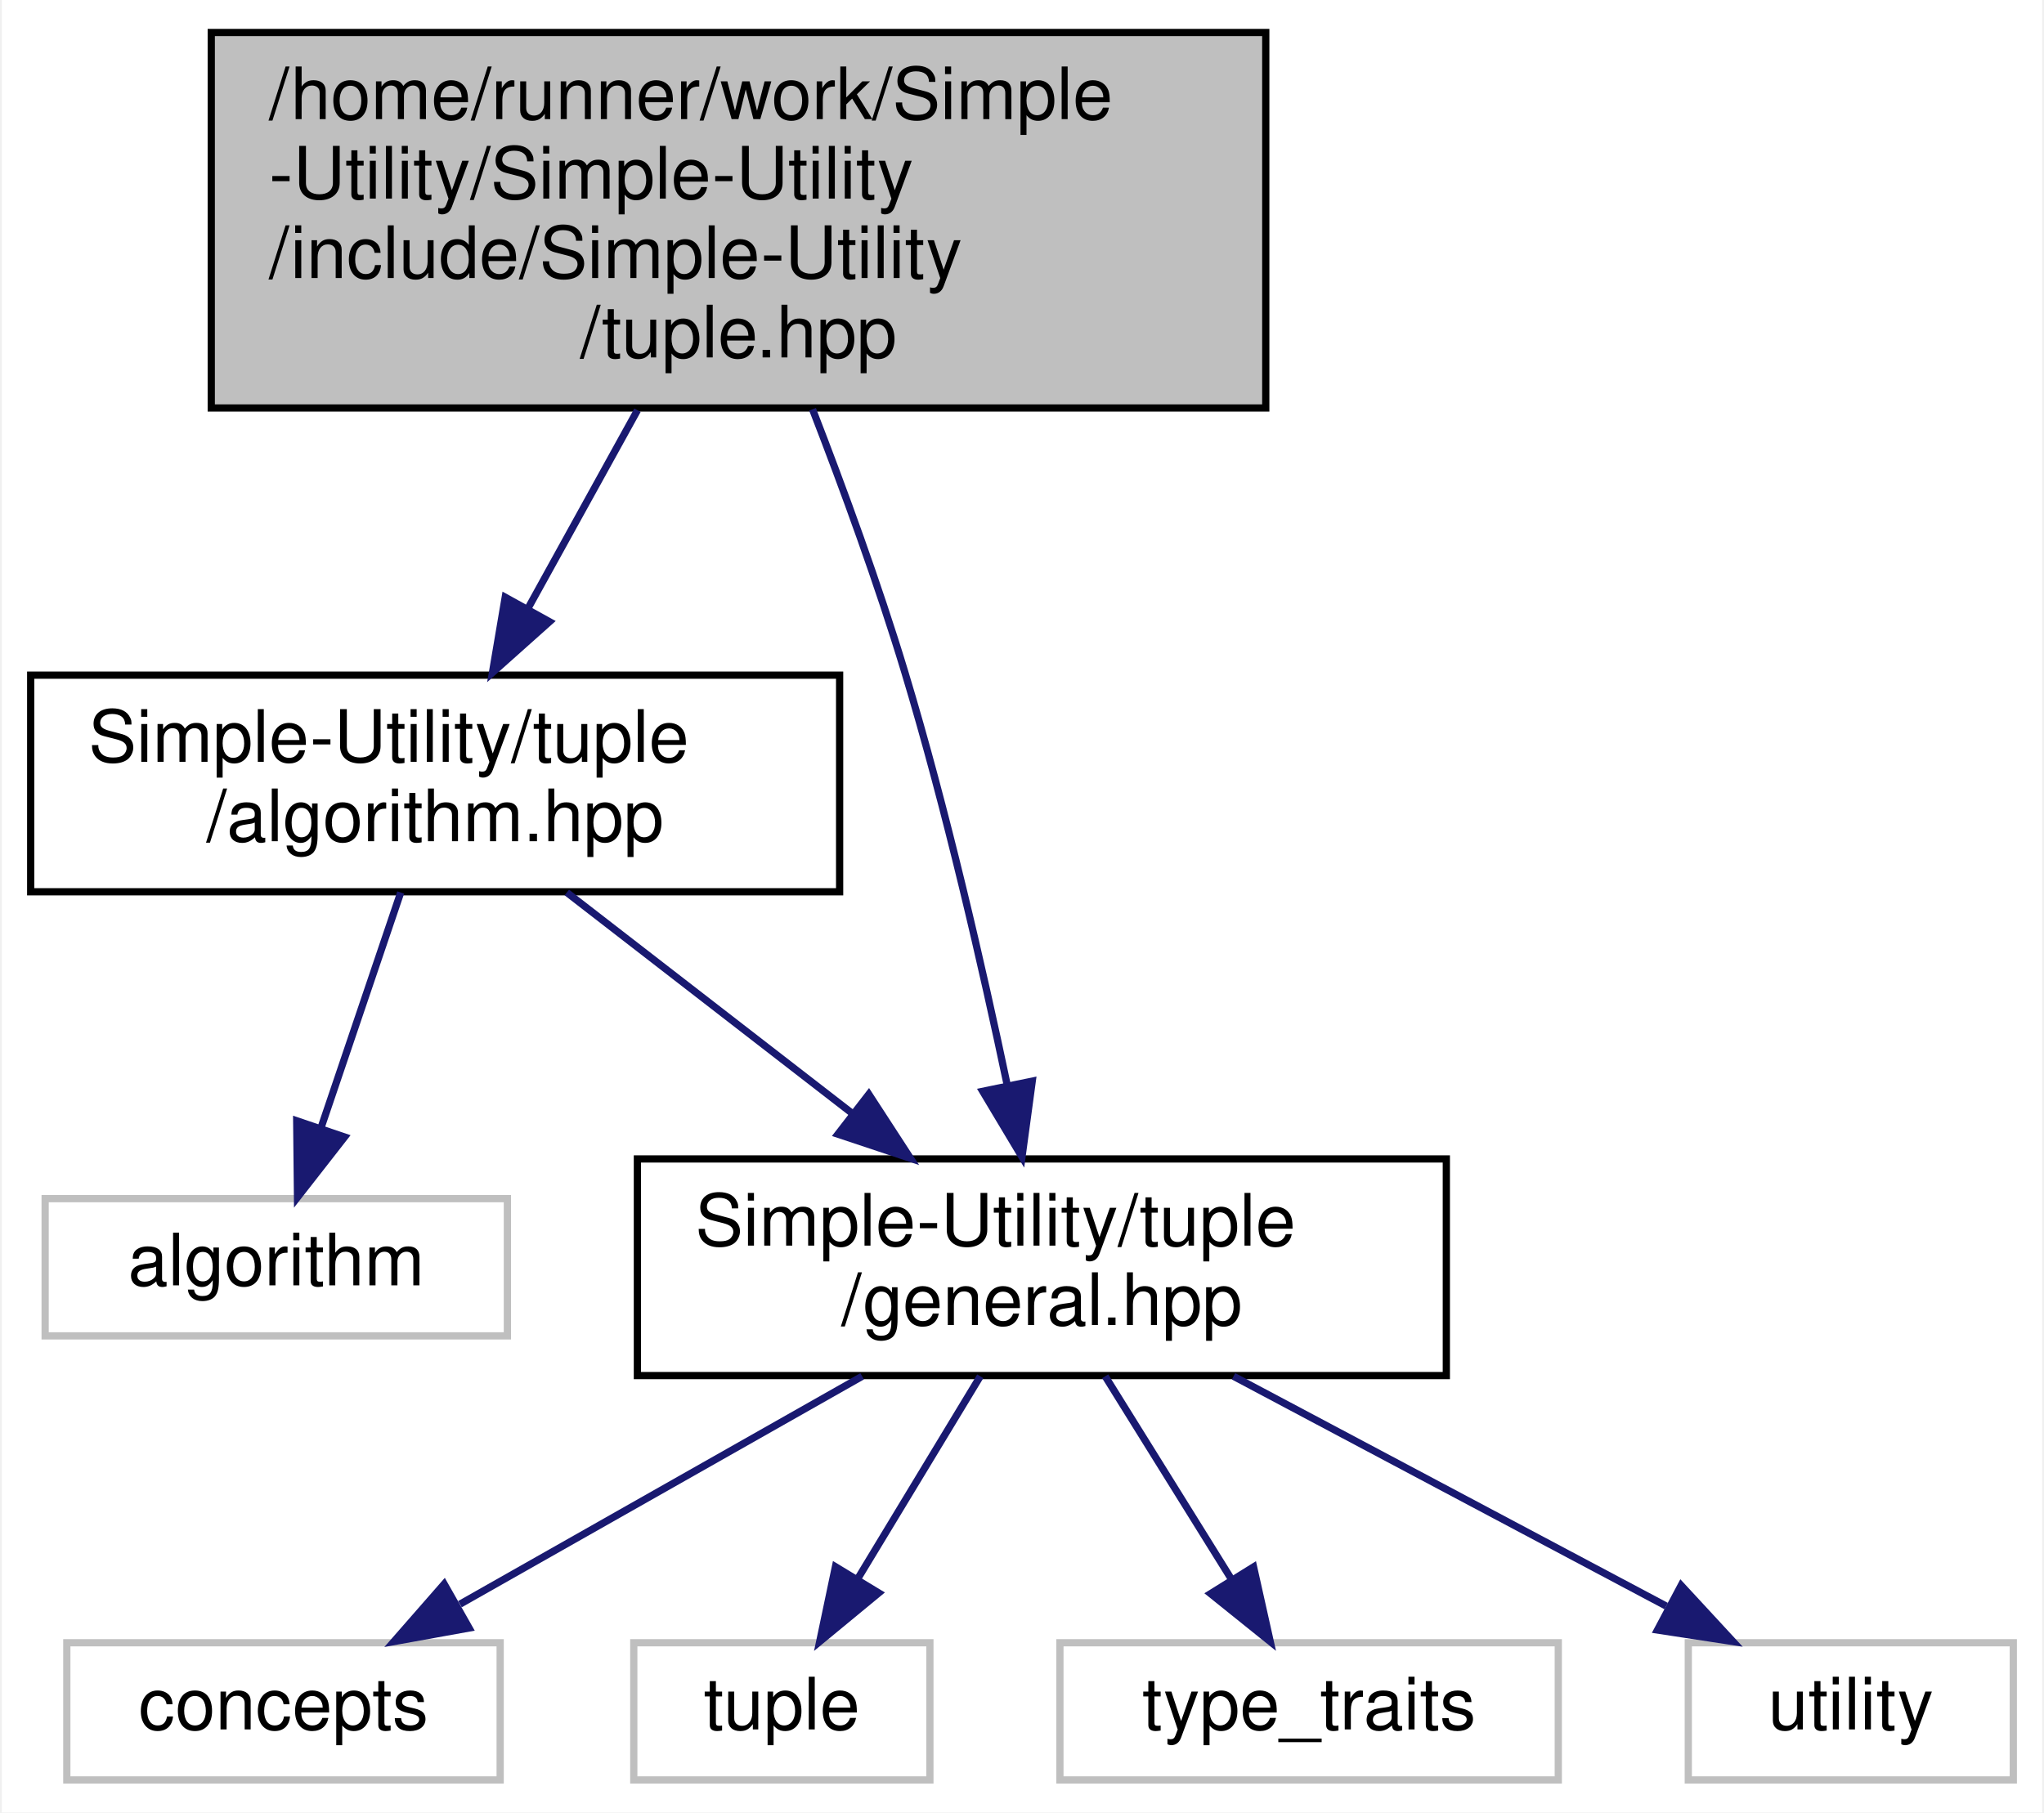
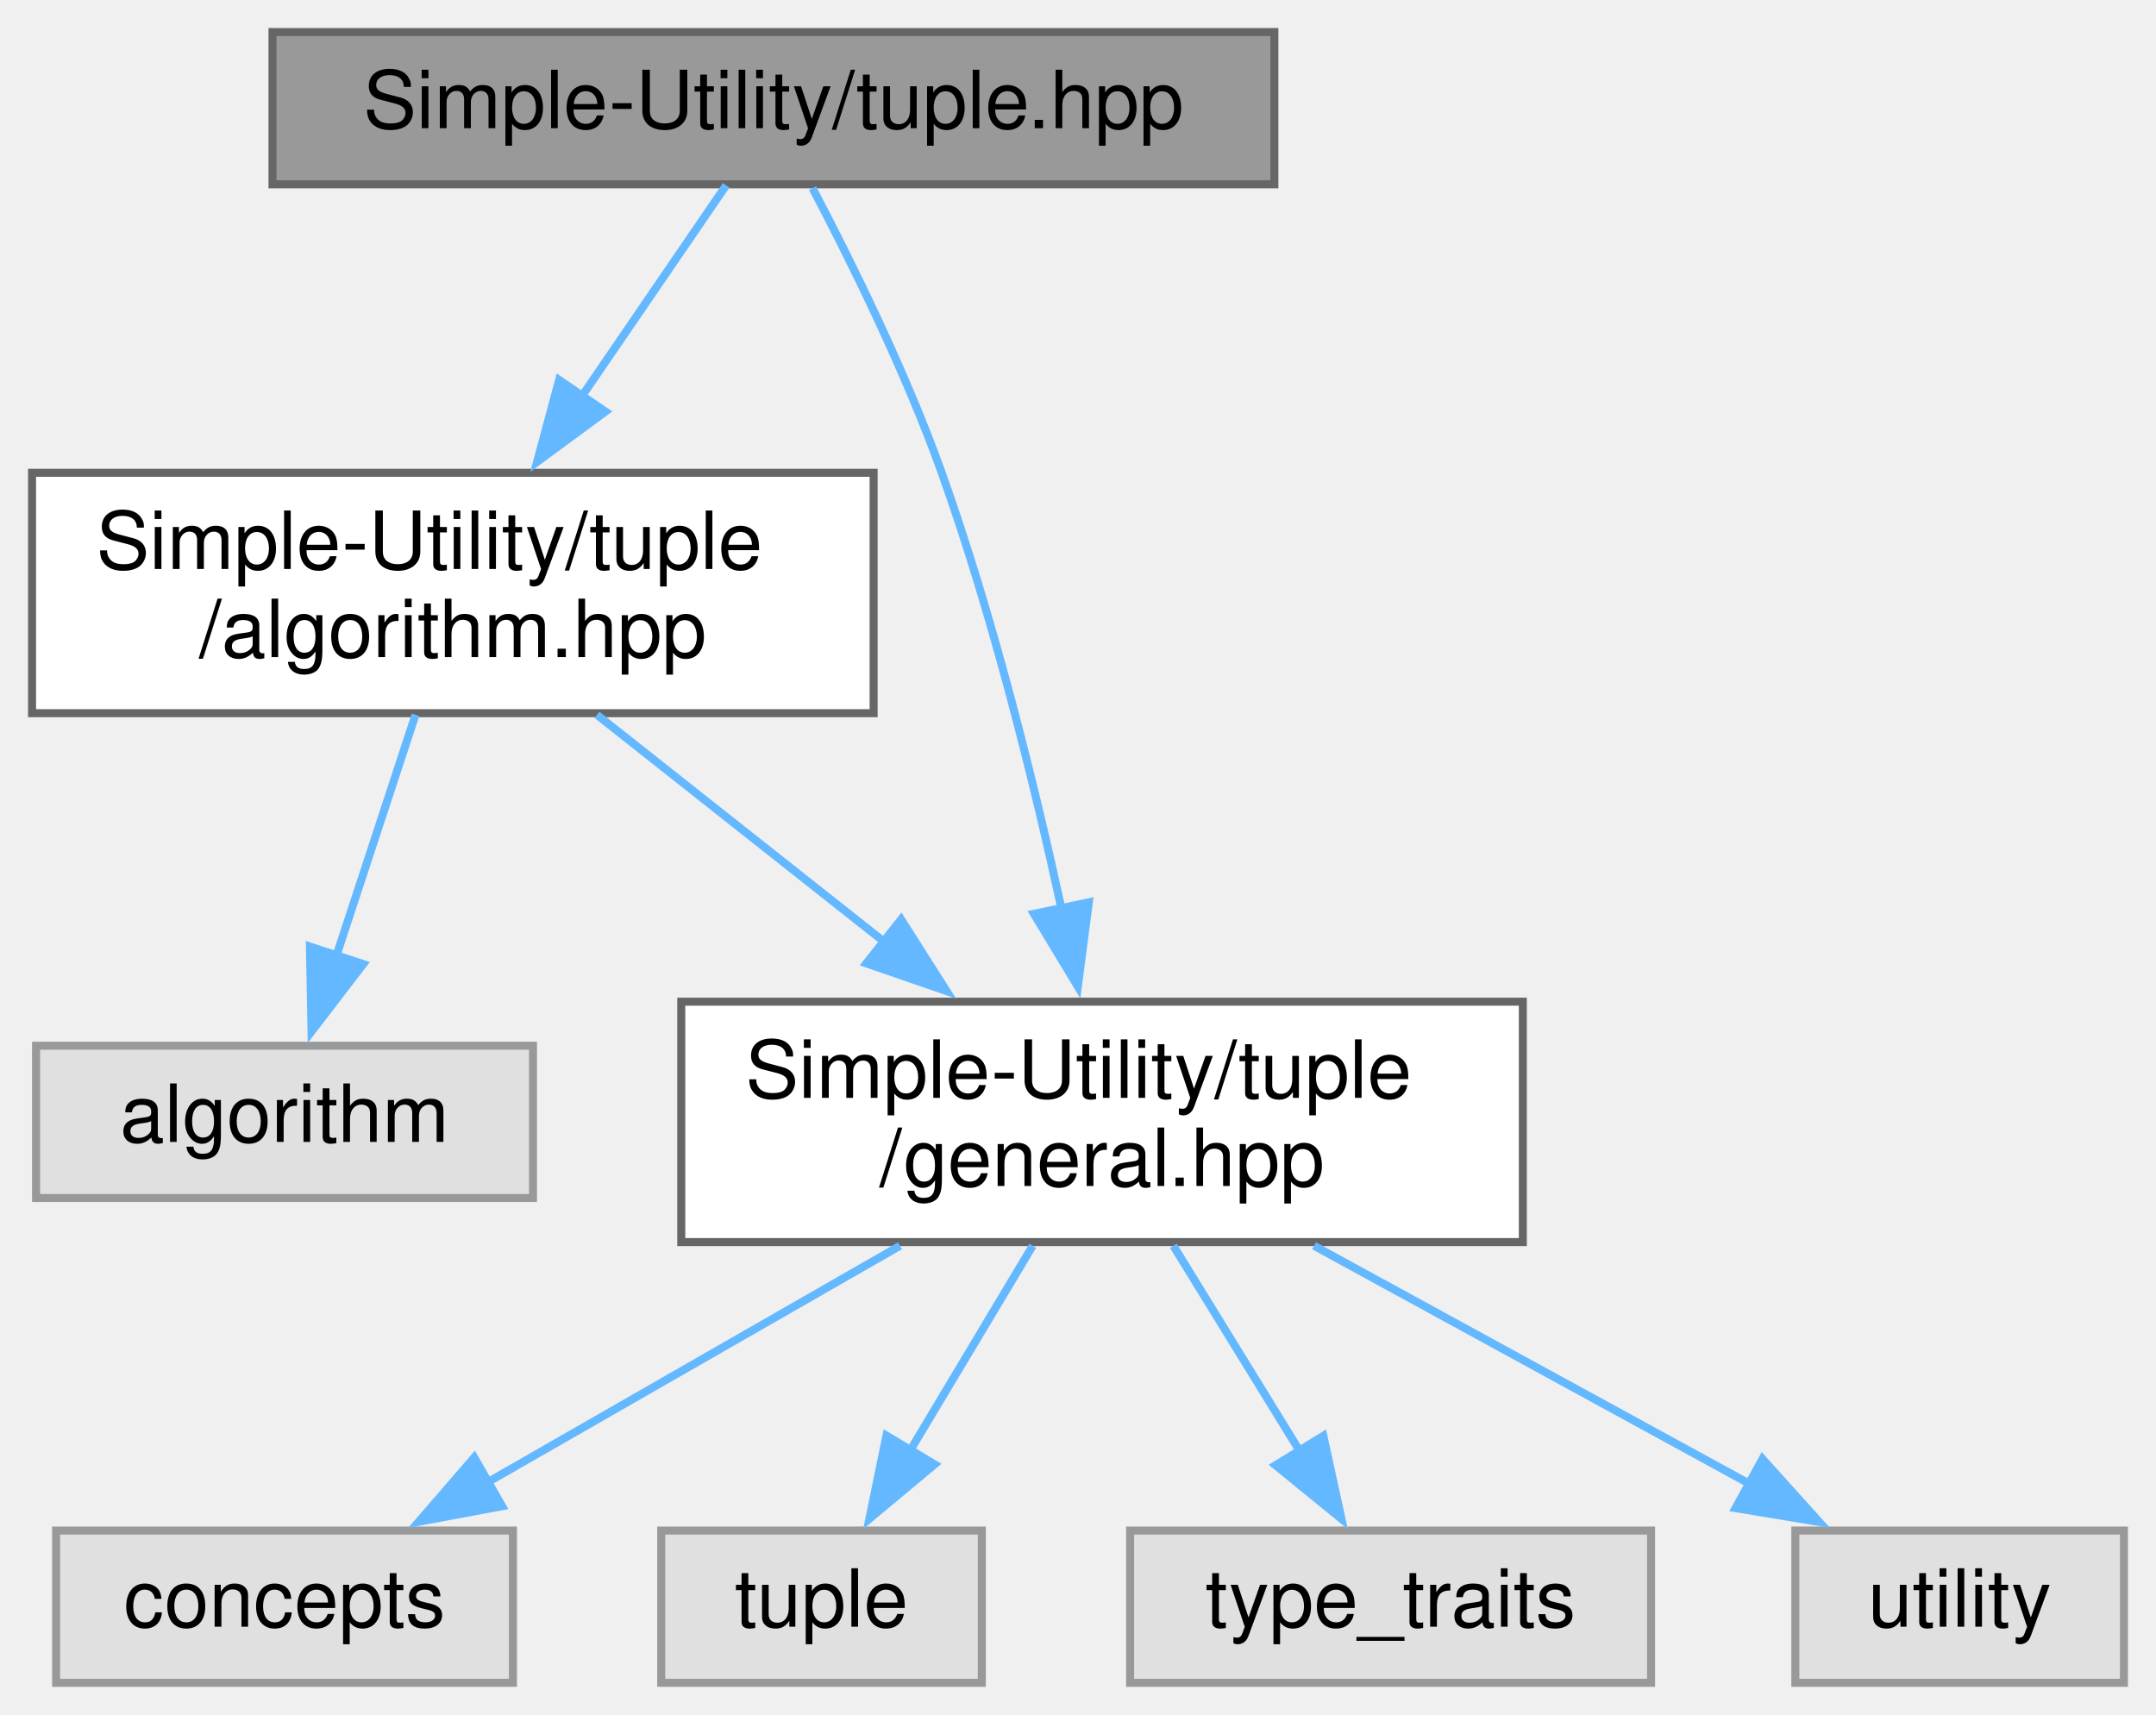
- <svg xmlns="http://www.w3.org/2000/svg" xmlns:xlink="http://www.w3.org/1999/xlink" width="283pt" height="251pt" viewBox="0.00 0.00 282.50 251.00">
-   <g id="graph0" class="graph" transform="scale(1 1) rotate(0) translate(4 247)">
-     <polygon fill="white" stroke="transparent" points="-4,4 -4,-247 278.5,-247 278.5,4 -4,4" />
+ <svg xmlns="http://www.w3.org/2000/svg" xmlns:xlink="http://www.w3.org/1999/xlink" width="269pt" height="214pt" viewBox="0.00 0.00 269.00 214.00">
+   <g id="graph0" class="graph" transform="scale(1 1) rotate(0) translate(4 210)">
    <g id="node1" class="node">
      <g id="a_node1">
        <a xlink:title=" ">
-           <polygon fill="#bfbfbf" stroke="black" points="25,-190.5 25,-242.5 171,-242.5 171,-190.5 25,-190.5" />
-           <text text-anchor="start" x="33" y="-230.5" font-family="Helvetica,sans-Serif" font-size="10.00">/home/runner/work/Simple</text>
-           <text text-anchor="start" x="33" y="-219.5" font-family="Helvetica,sans-Serif" font-size="10.00">-Utility/Simple-Utility</text>
-           <text text-anchor="start" x="33" y="-208.5" font-family="Helvetica,sans-Serif" font-size="10.00">/include/Simple-Utility</text>
-           <text text-anchor="middle" x="98" y="-197.5" font-family="Helvetica,sans-Serif" font-size="10.00">/tuple.hpp</text>
+           <polygon fill="#999999" stroke="#666666" points="155,-206 30,-206 30,-187 155,-187 155,-206" />
+           <text text-anchor="middle" x="92.5" y="-194" font-family="Helvetica,sans-Serif" font-size="10.00">Simple-Utility/tuple.hpp</text>
        </a>
      </g>
    </g>
    <g id="node2" class="node">
      <g id="a_node2">
        <a xlink:href="../../de/d55/algorithm_8hpp.html" target="_top" xlink:title=" ">
-           <polygon fill="white" stroke="black" points="0,-123.5 0,-153.5 112,-153.5 112,-123.5 0,-123.5" />
-           <text text-anchor="start" x="8" y="-141.5" font-family="Helvetica,sans-Serif" font-size="10.00">Simple-Utility/tuple</text>
-           <text text-anchor="middle" x="56" y="-130.5" font-family="Helvetica,sans-Serif" font-size="10.00">/algorithm.hpp</text>
+           <polygon fill="white" stroke="#666666" points="105,-151 0,-151 0,-121 105,-121 105,-151" />
+           <text text-anchor="start" x="8" y="-139" font-family="Helvetica,sans-Serif" font-size="10.00">Simple-Utility/tuple</text>
+           <text text-anchor="middle" x="52.5" y="-128" font-family="Helvetica,sans-Serif" font-size="10.00">/algorithm.hpp</text>
        </a>
      </g>
    </g>
    <g id="edge1" class="edge">
-       <path fill="none" stroke="midnightblue" d="M84.01,-190.19C79.11,-181.31 73.62,-171.39 68.82,-162.69" />
-       <polygon fill="midnightblue" stroke="midnightblue" points="71.83,-160.9 63.93,-153.85 65.7,-164.29 71.83,-160.9" />
+       <path fill="none" stroke="#63b8ff" d="M86.6,-186.87C81.82,-179.89 74.87,-169.71 68.48,-160.38" />
+       <polygon fill="#63b8ff" stroke="#63b8ff" points="71.54,-158.64 63.01,-152.36 65.76,-162.59 71.54,-158.64" />
    </g>
    <g id="node4" class="node">
      <g id="a_node4">
        <a xlink:href="../../d2/d30/general_8hpp.html" target="_top" xlink:title=" ">
-           <polygon fill="white" stroke="black" points="84,-56.5 84,-86.5 196,-86.5 196,-56.5 84,-56.5" />
-           <text text-anchor="start" x="92" y="-74.5" font-family="Helvetica,sans-Serif" font-size="10.00">Simple-Utility/tuple</text>
-           <text text-anchor="middle" x="140" y="-63.5" font-family="Helvetica,sans-Serif" font-size="10.00">/general.hpp</text>
+           <polygon fill="white" stroke="#666666" points="186,-85 81,-85 81,-55 186,-55 186,-85" />
+           <text text-anchor="start" x="89" y="-73" font-family="Helvetica,sans-Serif" font-size="10.00">Simple-Utility/tuple</text>
+           <text text-anchor="middle" x="133.5" y="-62" font-family="Helvetica,sans-Serif" font-size="10.00">/general.hpp</text>
        </a>
      </g>
    </g>
    <g id="edge8" class="edge">
-       <path fill="none" stroke="midnightblue" d="M108.25,-190.32C112.53,-179.28 117.34,-166.11 121,-154 126.76,-134.95 131.79,-112.95 135.23,-96.61" />
-       <polygon fill="midnightblue" stroke="midnightblue" points="138.67,-97.28 137.25,-86.78 131.81,-95.87 138.67,-97.28" />
+       <path fill="none" stroke="#63b8ff" d="M97.38,-186.52C102.03,-177.68 108.96,-163.71 113.5,-151 119.87,-133.16 125,-112.4 128.46,-96.5" />
+       <polygon fill="#63b8ff" stroke="#63b8ff" points="131.85,-97.4 130.48,-86.89 125,-95.96 131.85,-97.4" />
    </g>
    <g id="node3" class="node">
      <g id="a_node3">
        <a xlink:title=" ">
-           <polygon fill="white" stroke="#bfbfbf" points="2,-62 2,-81 66,-81 66,-62 2,-62" />
-           <text text-anchor="middle" x="34" y="-69" font-family="Helvetica,sans-Serif" font-size="10.00">algorithm</text>
+           <polygon fill="#e0e0e0" stroke="#999999" points="62.5,-79.5 0.5,-79.5 0.5,-60.5 62.5,-60.5 62.5,-79.5" />
+           <text text-anchor="middle" x="31.5" y="-67.5" font-family="Helvetica,sans-Serif" font-size="10.00">algorithm</text>
        </a>
      </g>
    </g>
    <g id="edge2" class="edge">
-       <path fill="none" stroke="midnightblue" d="M51.23,-123.4C48,-113.86 43.71,-101.18 40.21,-90.86" />
-       <polygon fill="midnightblue" stroke="midnightblue" points="43.46,-89.54 36.94,-81.19 36.83,-91.79 43.46,-89.54" />
+       <path fill="none" stroke="#63b8ff" d="M47.84,-120.8C44.92,-111.89 41.11,-100.3 37.91,-90.54" />
+       <polygon fill="#63b8ff" stroke="#63b8ff" points="41.32,-89.69 34.87,-81.28 34.67,-91.88 41.32,-89.69" />
    </g>
    <g id="edge3" class="edge">
-       <path fill="none" stroke="midnightblue" d="M74.23,-123.4C85.78,-114.45 100.92,-102.74 113.76,-92.8" />
-       <polygon fill="midnightblue" stroke="midnightblue" points="116.04,-95.46 121.81,-86.58 111.76,-89.93 116.04,-95.46" />
+       <path fill="none" stroke="#63b8ff" d="M70.48,-120.8C80.99,-112.49 94.48,-101.83 106.28,-92.5" />
+       <polygon fill="#63b8ff" stroke="#63b8ff" points="108.43,-95.27 114.11,-86.32 104.09,-89.78 108.43,-95.27" />
    </g>
    <g id="node5" class="node">
      <g id="a_node5">
        <a xlink:title=" ">
-           <polygon fill="white" stroke="#bfbfbf" points="5,-0.5 5,-19.5 65,-19.5 65,-0.5 5,-0.5" />
-           <text text-anchor="middle" x="35" y="-7.5" font-family="Helvetica,sans-Serif" font-size="10.00">concepts</text>
+           <polygon fill="#e0e0e0" stroke="#999999" points="60,-19 3,-19 3,0 60,0 60,-19" />
+           <text text-anchor="middle" x="31.5" y="-7" font-family="Helvetica,sans-Serif" font-size="10.00">concepts</text>
        </a>
      </g>
    </g>
    <g id="edge4" class="edge">
-       <path fill="none" stroke="midnightblue" d="M115.12,-56.4C98.29,-46.86 76.16,-34.32 59.43,-24.84" />
-       <polygon fill="midnightblue" stroke="midnightblue" points="60.7,-21.54 50.28,-19.66 57.25,-27.63 60.7,-21.54" />
+       <path fill="none" stroke="#63b8ff" d="M108.29,-54.54C92.51,-45.49 72.27,-33.88 56.53,-24.85" />
+       <polygon fill="#63b8ff" stroke="#63b8ff" points="58.65,-22.04 48.24,-20.1 55.17,-28.11 58.65,-22.04" />
    </g>
    <g id="node6" class="node">
      <g id="a_node6">
        <a xlink:title=" ">
-           <polygon fill="white" stroke="#bfbfbf" points="83.5,-0.5 83.5,-19.5 124.5,-19.5 124.5,-0.5 83.5,-0.5" />
-           <text text-anchor="middle" x="104" y="-7.5" font-family="Helvetica,sans-Serif" font-size="10.00">tuple</text>
+           <polygon fill="#e0e0e0" stroke="#999999" points="118.5,-19 78.5,-19 78.5,0 118.5,0 118.5,-19" />
+           <text text-anchor="middle" x="98.5" y="-7" font-family="Helvetica,sans-Serif" font-size="10.00">tuple</text>
        </a>
      </g>
    </g>
    <g id="edge5" class="edge">
-       <path fill="none" stroke="midnightblue" d="M131.47,-56.4C126.4,-48.02 119.93,-37.33 114.54,-28.42" />
-       <polygon fill="midnightblue" stroke="midnightblue" points="117.41,-26.4 109.24,-19.66 111.42,-30.03 117.41,-26.4" />
+       <path fill="none" stroke="#63b8ff" d="M124.85,-54.54C120.23,-46.82 114.5,-37.24 109.56,-28.99" />
+       <polygon fill="#63b8ff" stroke="#63b8ff" points="112.61,-27.26 104.47,-20.47 106.6,-30.85 112.61,-27.26" />
    </g>
    <g id="node7" class="node">
      <g id="a_node7">
        <a xlink:title=" ">
-           <polygon fill="white" stroke="#bfbfbf" points="142.5,-0.5 142.5,-19.5 211.5,-19.5 211.5,-0.5 142.5,-0.5" />
-           <text text-anchor="middle" x="177" y="-7.5" font-family="Helvetica,sans-Serif" font-size="10.00">type_traits</text>
+           <polygon fill="#e0e0e0" stroke="#999999" points="202,-19 137,-19 137,0 202,0 202,-19" />
+           <text text-anchor="middle" x="169.5" y="-7" font-family="Helvetica,sans-Serif" font-size="10.00">type_traits</text>
        </a>
      </g>
    </g>
    <g id="edge6" class="edge">
-       <path fill="none" stroke="midnightblue" d="M148.77,-56.4C153.98,-48.02 160.63,-37.33 166.17,-28.42" />
-       <polygon fill="midnightblue" stroke="midnightblue" points="169.31,-30 171.62,-19.66 163.36,-26.3 169.31,-30" />
+       <path fill="none" stroke="#63b8ff" d="M142.4,-54.54C147.2,-46.74 153.18,-37.03 158.29,-28.71" />
+       <polygon fill="#63b8ff" stroke="#63b8ff" points="161.11,-30.82 163.37,-20.46 155.15,-27.15 161.11,-30.82" />
    </g>
    <g id="node8" class="node">
      <g id="a_node8">
        <a xlink:title=" ">
-           <polygon fill="white" stroke="#bfbfbf" points="229.5,-0.5 229.5,-19.5 274.5,-19.5 274.5,-0.5 229.5,-0.5" />
-           <text text-anchor="middle" x="252" y="-7.5" font-family="Helvetica,sans-Serif" font-size="10.00">utility</text>
+           <polygon fill="#e0e0e0" stroke="#999999" points="261,-19 220,-19 220,0 261,0 261,-19" />
+           <text text-anchor="middle" x="240.5" y="-7" font-family="Helvetica,sans-Serif" font-size="10.00">utility</text>
        </a>
      </g>
    </g>
    <g id="edge7" class="edge">
-       <path fill="none" stroke="midnightblue" d="M166.54,-56.4C184.66,-46.77 208.54,-34.09 226.44,-24.58" />
-       <polygon fill="midnightblue" stroke="midnightblue" points="228.51,-27.44 235.7,-19.66 225.23,-21.26 228.51,-27.44" />
+       <path fill="none" stroke="#63b8ff" d="M159.95,-54.54C176.5,-45.49 197.74,-33.88 214.25,-24.85" />
+       <polygon fill="#63b8ff" stroke="#63b8ff" points="215.9,-27.94 222.99,-20.07 212.54,-21.8 215.9,-27.94" />
    </g>
  </g>
</svg>
